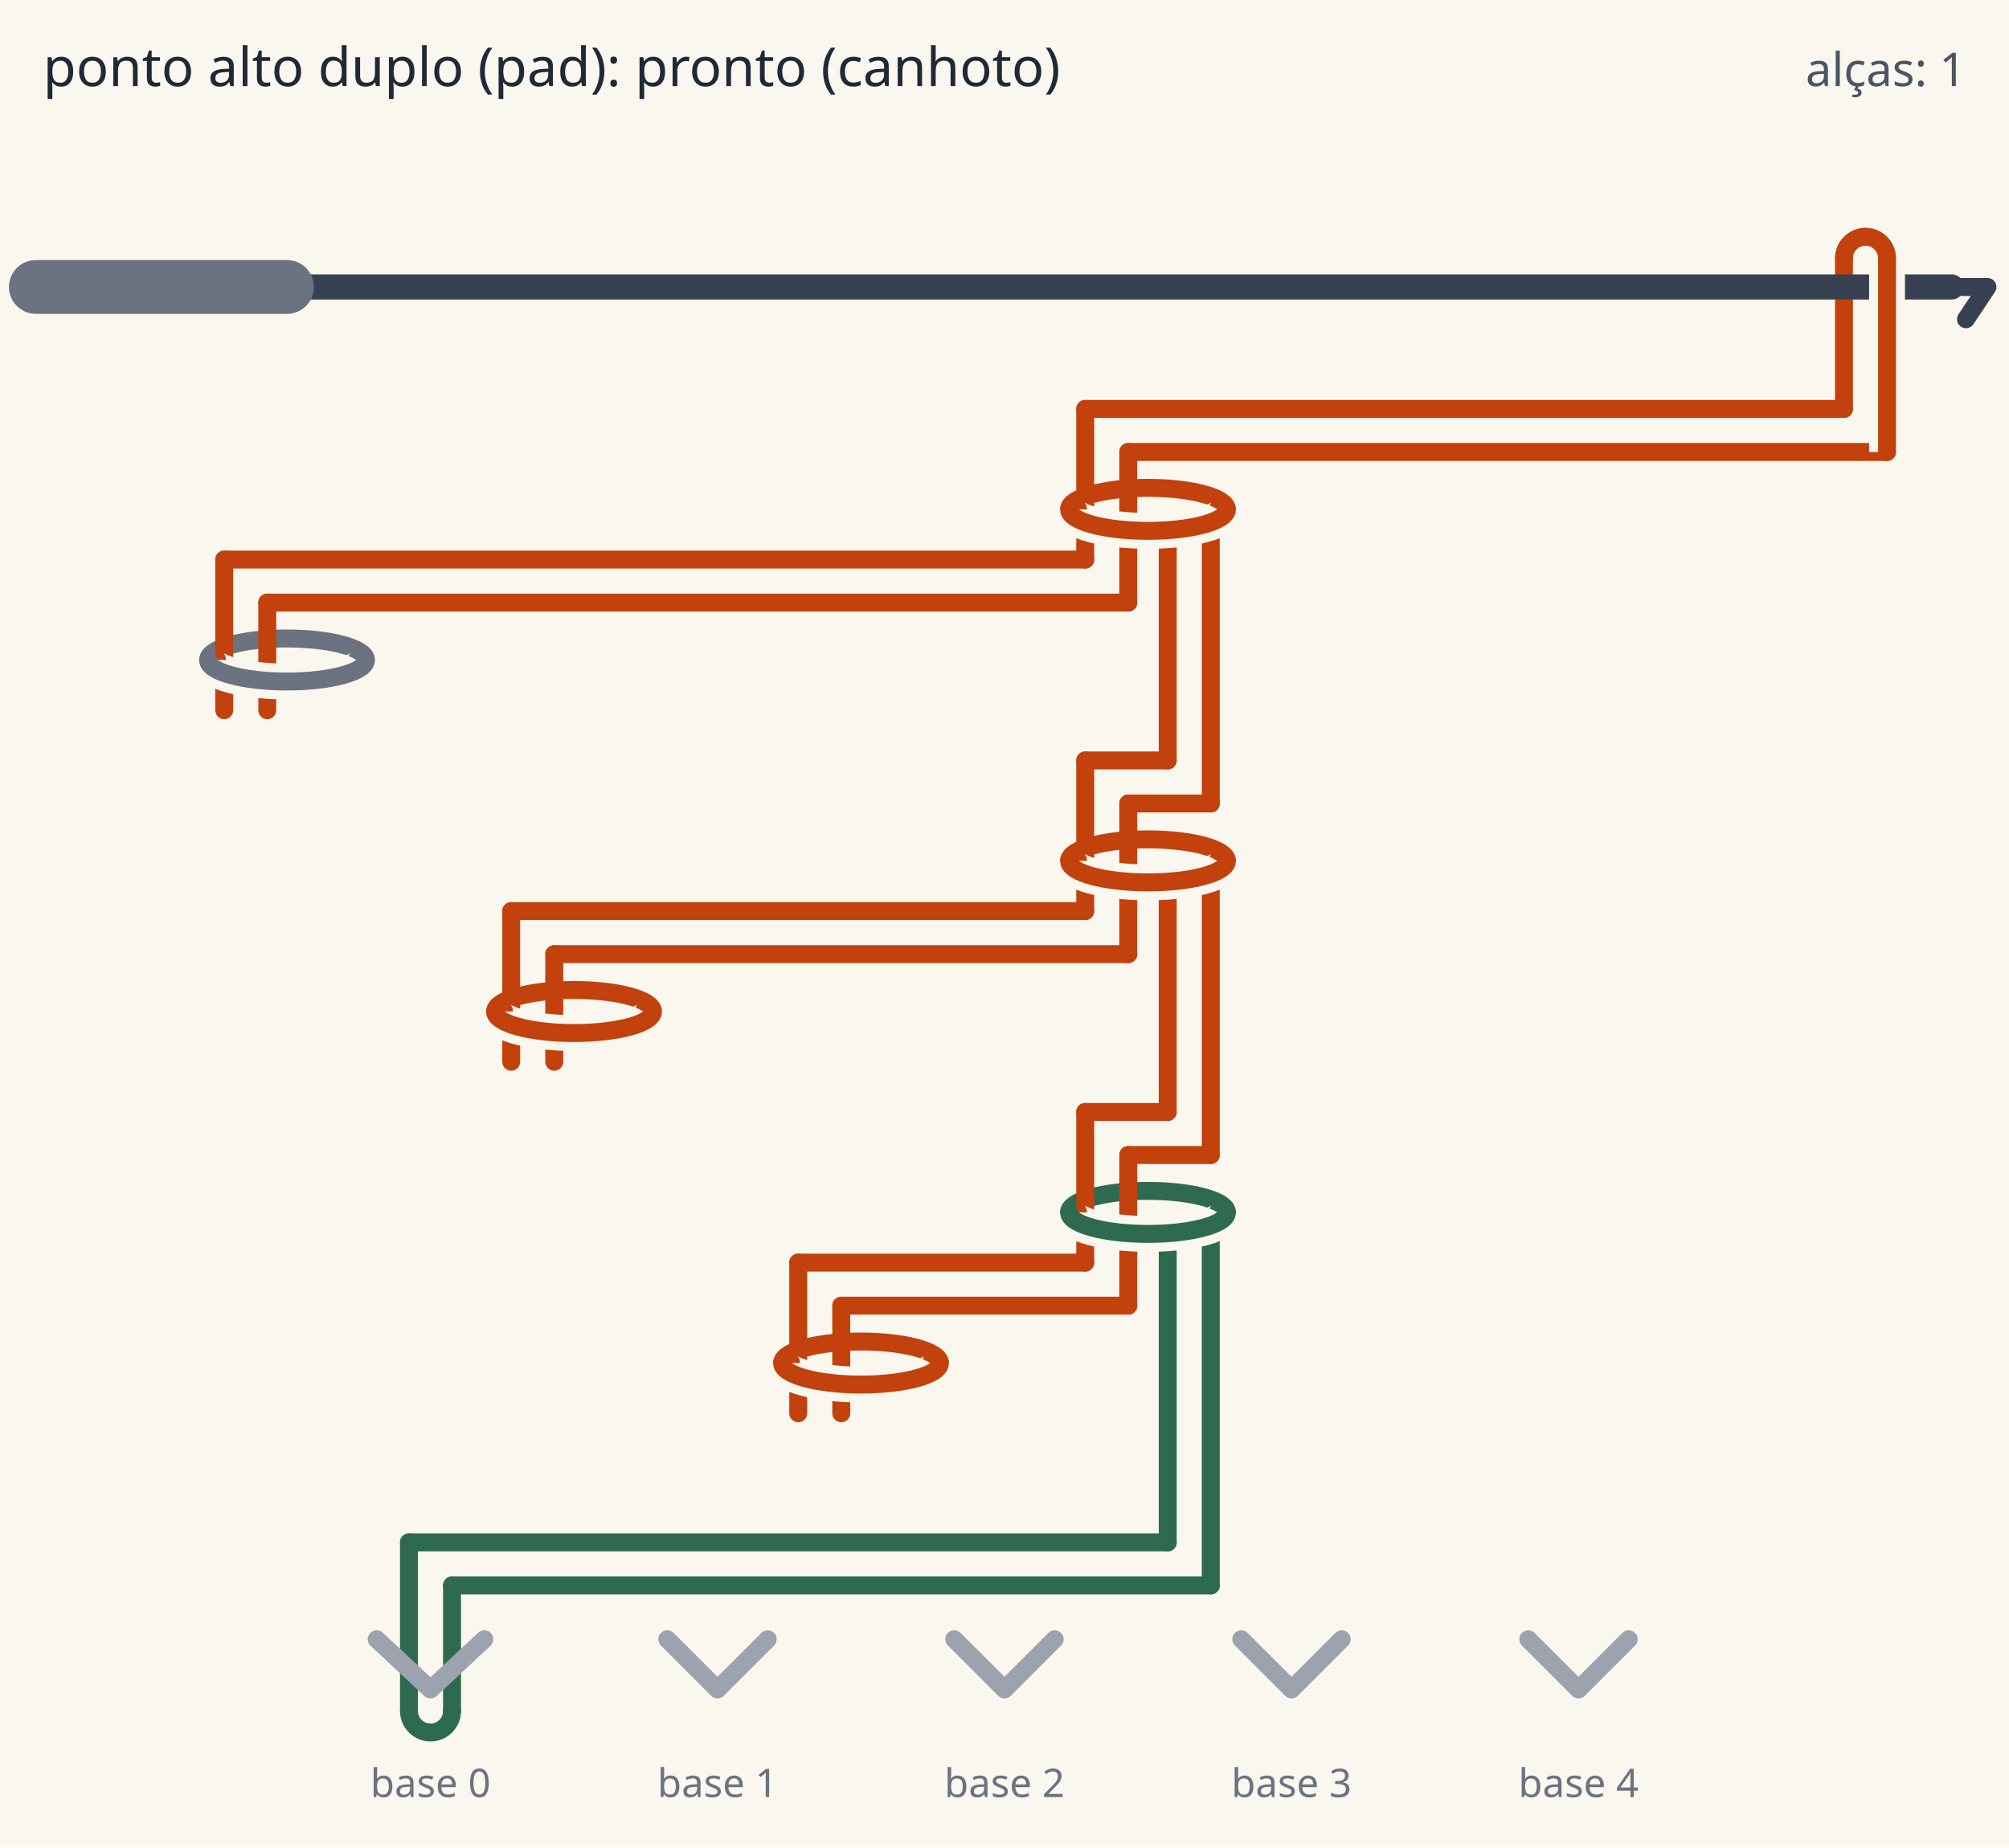
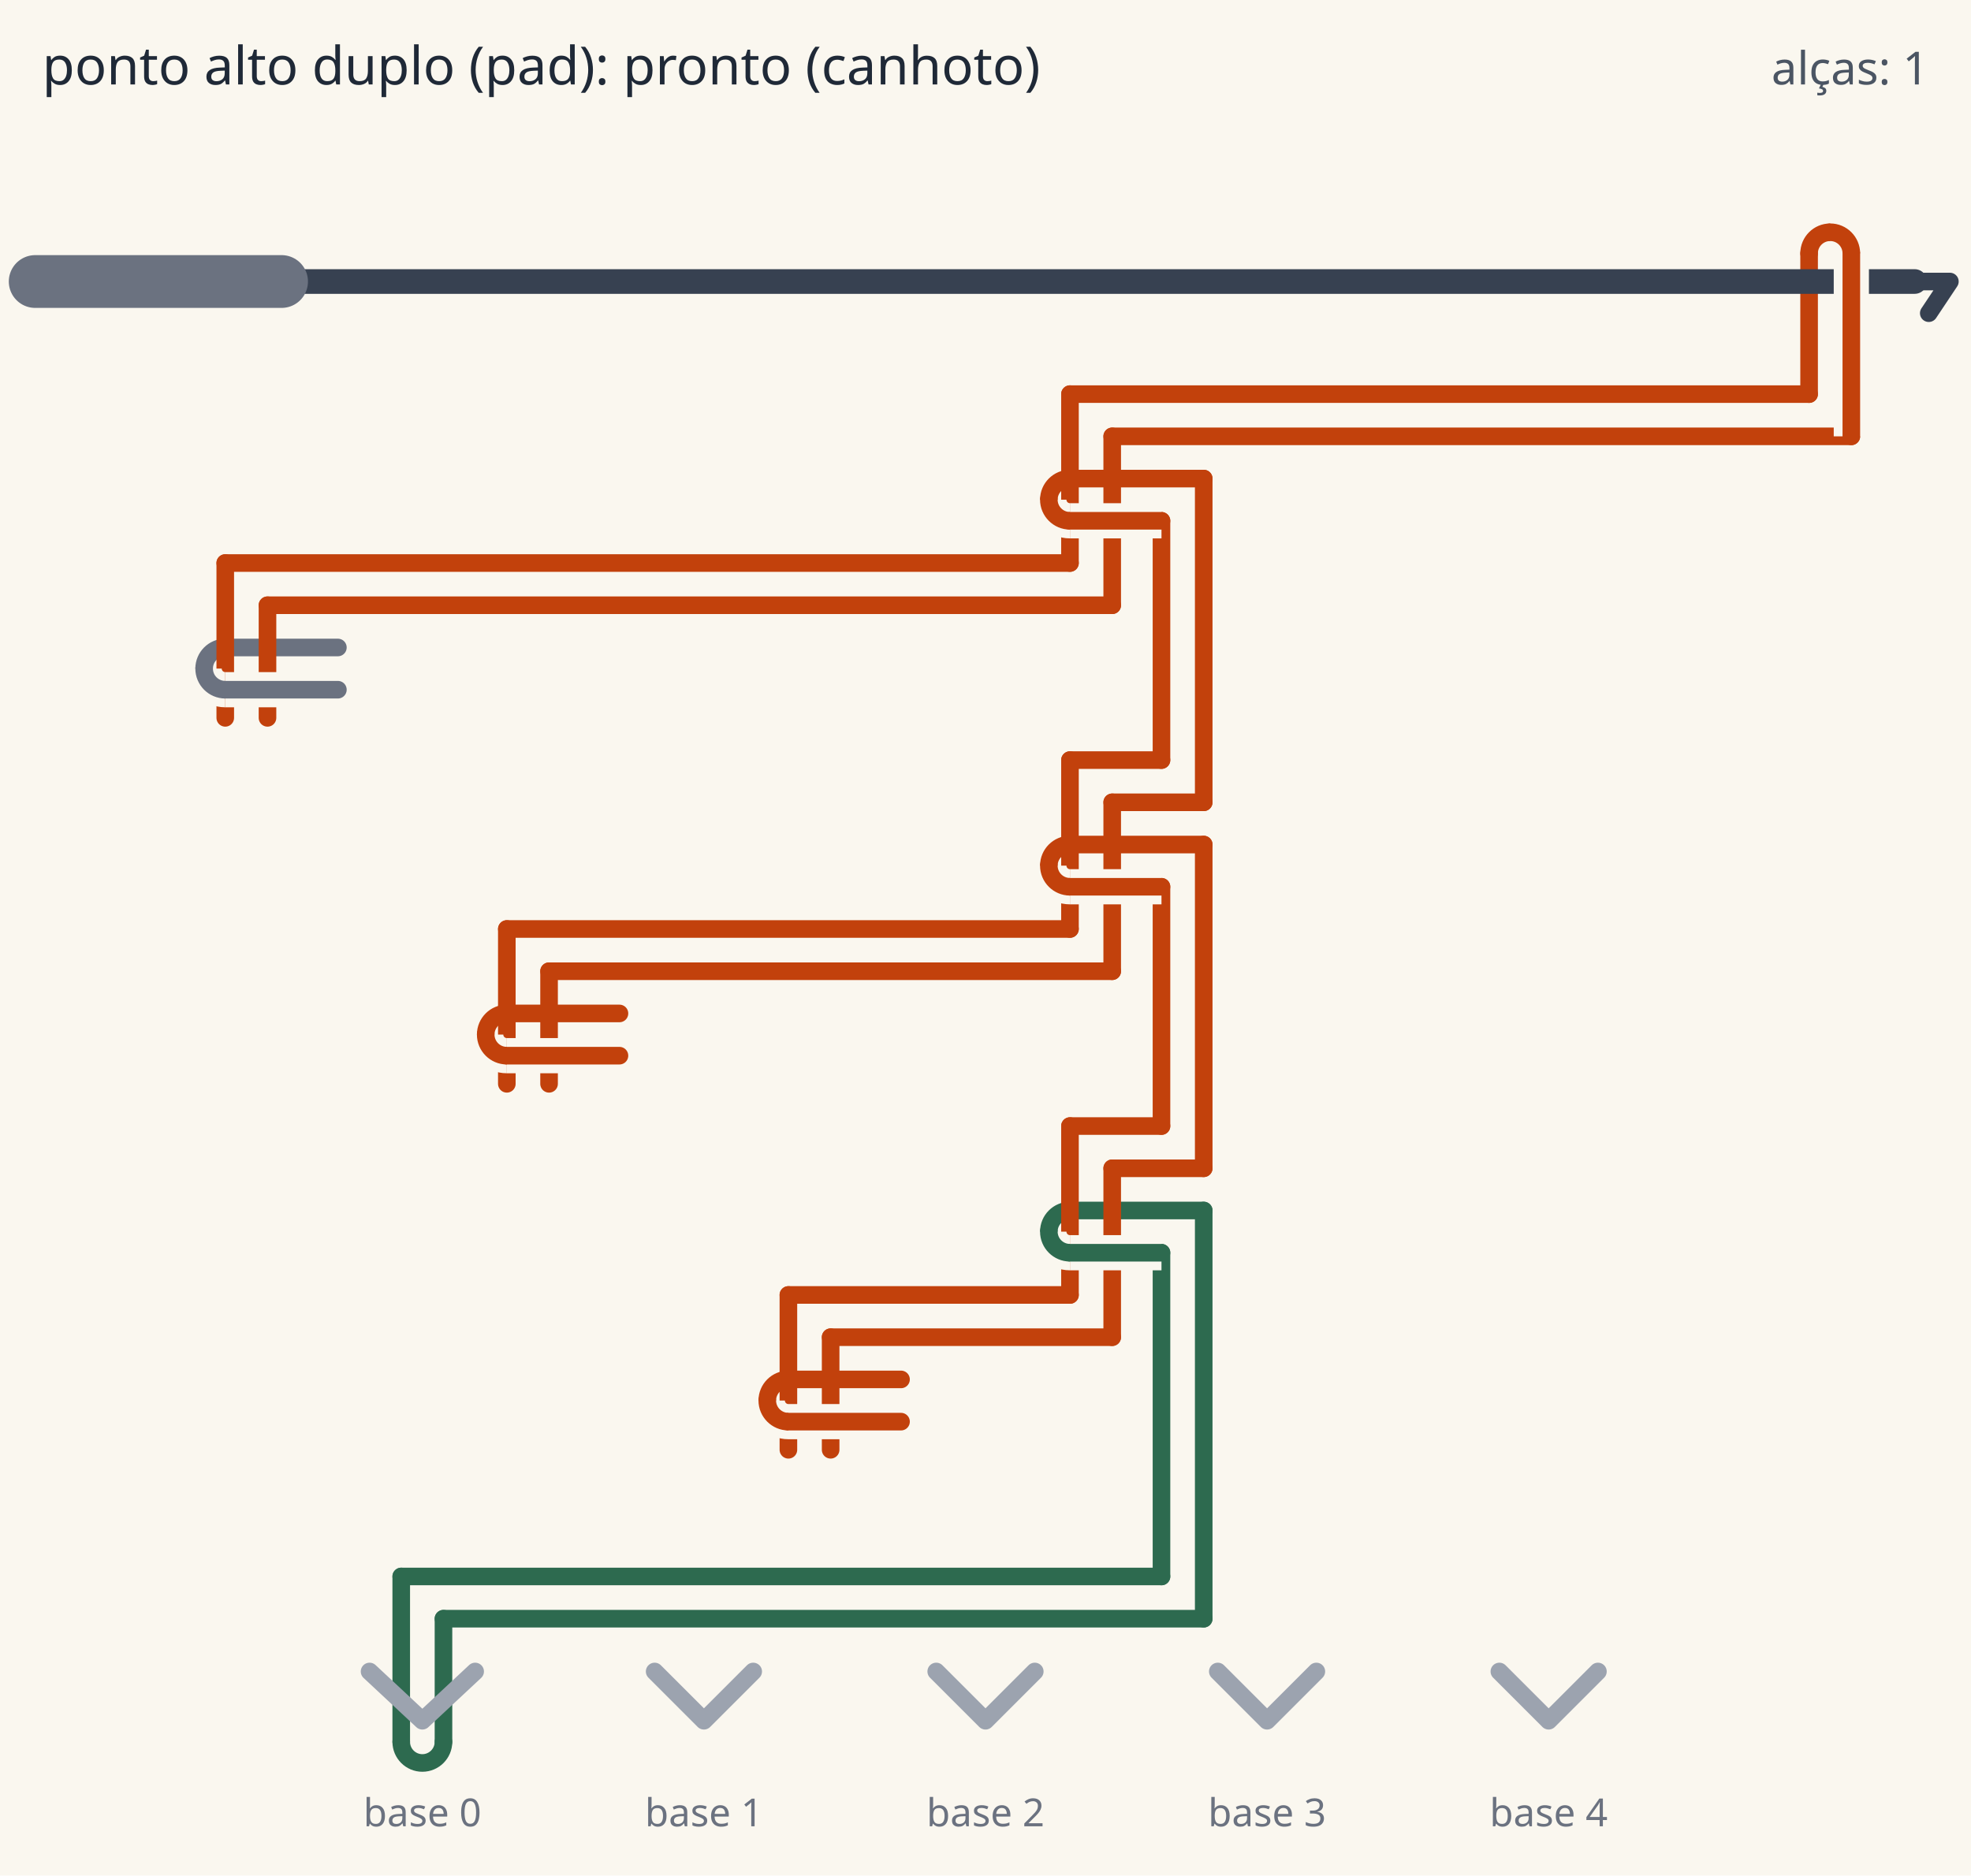
- <svg xmlns="http://www.w3.org/2000/svg" viewBox="0 0 560.0 515.0" width="560.0" height="515.0" font-family="sans-serif">
+ <svg xmlns="http://www.w3.org/2000/svg" viewBox="0 0 560.0 533.0" width="560.0" height="533.0" font-family="sans-serif">
  <rect width="100%" height="100%" fill="#faf7ef" />
  <text x="12" y="24" font-size="15" fill="#1f2937">ponto alto duplo (pad): pronto (canhoto)</text>
  <text x="548.0" y="24" font-size="13" text-anchor="end" fill="#4b5563">alças: 1</text>
-   <text x="120.0" y="501.0" font-size="11" text-anchor="middle" fill="#6b7280">base 0</text>
-   <text x="200.0" y="501.0" font-size="11" text-anchor="middle" fill="#6b7280">base 1</text>
-   <text x="280.0" y="501.0" font-size="11" text-anchor="middle" fill="#6b7280">base 2</text>
-   <text x="360.0" y="501.0" font-size="11" text-anchor="middle" fill="#6b7280">base 3</text>
-   <text x="440.0" y="501.0" font-size="11" text-anchor="middle" fill="#6b7280">base 4</text>
-   <path data-loop="0" data-kind="initial" data-on-hook="0" data-part="back" data-cx="80.0" data-cy="184.0" d="M 58.0 184.0 A 22 6 0 0 1 102.0 184.0" fill="none" stroke="#6b7280" stroke-width="5" stroke-linecap="round" />
-   <path data-loop="1" data-kind="yo" data-on-hook="0" data-part="back" data-cx="160.0" data-cy="282.0" d="M 138.0 282.0 A 22 6 0 0 1 182.0 282.0" fill="none" stroke="#c2410c" stroke-width="5" stroke-linecap="round" />
-   <path data-loop="2" data-kind="yo" data-on-hook="0" data-part="back" data-cx="240.0" data-cy="380.0" d="M 218.0 380.0 A 22 6 0 0 1 262.0 380.0" fill="none" stroke="#c2410c" stroke-width="5" stroke-linecap="round" />
-   <path data-loop="3" data-kind="pulled" data-on-hook="0" data-part="back" data-cx="320.0" data-cy="338.0" d="M 298.0 338.0 A 22 6 0 0 1 342.0 338.0" fill="none" stroke="#2d6a4f" stroke-width="5" stroke-linecap="round" />
-   <path data-loop="4" data-kind="yo" data-on-hook="0" data-part="back" data-cx="320.0" data-cy="240.0" d="M 298.0 240.0 A 22 6 0 0 1 342.0 240.0" fill="none" stroke="#c2410c" stroke-width="5" stroke-linecap="round" />
-   <path data-loop="5" data-kind="yo" data-on-hook="0" data-part="back" data-cx="320.0" data-cy="142.0" d="M 298.0 142.0 A 22 6 0 0 1 342.0 142.0" fill="none" stroke="#c2410c" stroke-width="5" stroke-linecap="round" />
+   <text x="120.0" y="519.0" font-size="11" text-anchor="middle" fill="#6b7280">base 0</text>
+   <text x="200.0" y="519.0" font-size="11" text-anchor="middle" fill="#6b7280">base 1</text>
+   <text x="280.0" y="519.0" font-size="11" text-anchor="middle" fill="#6b7280">base 2</text>
+   <text x="360.0" y="519.0" font-size="11" text-anchor="middle" fill="#6b7280">base 3</text>
+   <text x="440.0" y="519.0" font-size="11" text-anchor="middle" fill="#6b7280">base 4</text>
+   <path data-bend="0" data-side="back" d="M 64.0 184.0 A 6 6 0 0 0 58.0 190.0" fill="none" stroke="#6b7280" stroke-width="5" stroke-linecap="round" />
+   <line data-pair="0" data-side="back" data-seg="0" data-loop="0" data-kind="initial" data-on-hook="0" data-part="back" data-cx="64.0" data-cy="190.0" data-hx="77.0" data-hw="19.0" x1="64.0" y1="184.0" x2="96.0" y2="184.0" stroke="#6b7280" stroke-width="5" stroke-linecap="round" />
+   <path data-bend="1" data-side="back" d="M 144.0 288.0 A 6 6 0 0 0 138.0 294.0" fill="none" stroke="#c2410c" stroke-width="5" stroke-linecap="round" />
+   <line data-pair="1" data-side="back" data-seg="0" data-loop="1" data-kind="yo" data-on-hook="0" data-part="back" data-cx="144.0" data-cy="294.0" data-hx="157.0" data-hw="19.0" x1="144.0" y1="288.0" x2="176.0" y2="288.0" stroke="#c2410c" stroke-width="5" stroke-linecap="round" />
+   <path data-bend="2" data-side="back" d="M 224.0 392.0 A 6 6 0 0 0 218.0 398.0" fill="none" stroke="#c2410c" stroke-width="5" stroke-linecap="round" />
+   <line data-pair="2" data-side="back" data-seg="0" data-loop="2" data-kind="yo" data-on-hook="0" data-part="back" data-cx="224.0" data-cy="398.0" data-hx="237.0" data-hw="19.0" x1="224.0" y1="392.0" x2="256.0" y2="392.0" stroke="#c2410c" stroke-width="5" stroke-linecap="round" />
+   <path data-bend="3" data-side="back" d="M 304.0 344.0 A 6 6 0 0 0 298.0 350.0" fill="none" stroke="#2d6a4f" stroke-width="5" stroke-linecap="round" />
+   <line data-pair="3" data-side="back" data-seg="0" data-loop="3" data-kind="pulled" data-on-hook="0" data-part="back" data-cx="304.0" data-cy="350.0" data-hx="317.0" data-hw="19.0" x1="304.0" y1="344.0" x2="342.0" y2="344.0" stroke="#2d6a4f" stroke-width="5" stroke-linecap="round" />
+   <path data-bend="4" data-side="back" d="M 304.0 240.0 A 6 6 0 0 0 298.0 246.0" fill="none" stroke="#c2410c" stroke-width="5" stroke-linecap="round" />
+   <line data-pair="4" data-side="back" data-seg="0" data-loop="4" data-kind="yo" data-on-hook="0" data-part="back" data-cx="304.0" data-cy="246.0" data-hx="317.0" data-hw="19.0" x1="304.0" y1="240.0" x2="342.0" y2="240.0" stroke="#c2410c" stroke-width="5" stroke-linecap="round" />
+   <path data-bend="5" data-side="back" d="M 304.0 136.0 A 6 6 0 0 0 298.0 142.0" fill="none" stroke="#c2410c" stroke-width="5" stroke-linecap="round" />
+   <line data-pair="5" data-side="back" data-seg="0" data-loop="5" data-kind="yo" data-on-hook="0" data-part="back" data-cx="304.0" data-cy="142.0" data-hx="317.0" data-hw="19.0" x1="304.0" y1="136.0" x2="342.0" y2="136.0" stroke="#c2410c" stroke-width="5" stroke-linecap="round" />
  <path data-bend="6" data-side="back" d="M 514.0 72 A 6 6 0 0 1 520.0 66" fill="none" stroke="#c2410c" stroke-width="5" stroke-linecap="round" />
-   <line data-pair="6" data-side="back" data-seg="0" data-strand="6" data-draw="3" data-loop="6" data-kind="yo" data-on-hook="1" data-part="back" data-cx="520.0" data-cy="80" x1="514.0" y1="72.0" x2="514.0" y2="114.0" stroke="#c2410c" stroke-width="5" stroke-linecap="round" />
+   <line data-pair="6" data-side="back" data-seg="0" data-strand="6" data-draw="3" data-loop="6" data-kind="yo" data-on-hook="1" data-part="back" data-cx="520.0" data-cy="80" x1="514.0" y1="72.0" x2="514.0" y2="112.0" stroke="#c2410c" stroke-width="5" stroke-linecap="round" />
  <line data-hook="1" x1="16.0" y1="80" x2="544.0" y2="80" stroke="#374151" stroke-width="7" stroke-linecap="round" />
  <line data-hook-handle="1" x1="10.0" y1="80" x2="80.0" y2="80" stroke="#6b7280" stroke-width="15" stroke-linecap="round" />
  <path data-hook-tip="1" d="M 542.0 80 L 554.0 80 L 548.0 89" fill="none" stroke="#374151" stroke-width="5" stroke-linecap="round" stroke-linejoin="round" />
-   <line data-pair="3" data-side="back" data-seg="0" data-leg="3" data-base="0" x1="325.5" y1="344.0" x2="325.5" y2="430.0" stroke="#2d6a4f" stroke-width="5" stroke-linecap="round" />
-   <line data-pair="3" data-side="back" data-seg="1" data-leg="3" data-base="0" x1="325.5" y1="430.0" x2="114.0" y2="430.0" stroke="#2d6a4f" stroke-width="5" stroke-linecap="round" />
-   <line data-pair="3" data-side="back" data-seg="2" data-leg="3" data-base="0" x1="114.0" y1="430.0" x2="114.0" y2="477.0" stroke="#2d6a4f" stroke-width="5" stroke-linecap="round" />
-   <line data-pair="3" data-side="front" data-seg="0" data-leg="3" data-base="0" x1="337.5" y1="344.0" x2="337.5" y2="442.0" stroke="#2d6a4f" stroke-width="5" stroke-linecap="round" />
-   <line data-pair="3" data-side="front" data-seg="1" data-leg="3" data-base="0" x1="337.5" y1="442.0" x2="126.0" y2="442.0" stroke="#2d6a4f" stroke-width="5" stroke-linecap="round" />
-   <line data-pair="3" data-side="front" data-seg="2" data-leg="3" data-base="0" x1="126.0" y1="442.0" x2="126.0" y2="477.0" stroke="#2d6a4f" stroke-width="5" stroke-linecap="round" />
-   <line data-pair="4" data-side="back" data-seg="0" data-strand="4" data-draw="1" x1="325.5" y1="246.0" x2="325.5" y2="310.0" stroke="#c2410c" stroke-width="5" stroke-linecap="round" />
-   <line data-pair="4" data-side="back" data-seg="1" data-strand="4" data-draw="1" x1="325.5" y1="310.0" x2="302.5" y2="310.0" stroke="#c2410c" stroke-width="5" stroke-linecap="round" />
-   <line data-pair="4" data-side="back" data-seg="2" data-strand="4" data-draw="1" data-through="3" x1="302.5" y1="310.0" x2="302.5" y2="352.0" stroke="#c2410c" stroke-width="5" stroke-linecap="round" />
-   <line data-pair="4" data-side="back" data-seg="3" data-strand="4" data-draw="1" x1="302.5" y1="352.0" x2="222.5" y2="352.0" stroke="#c2410c" stroke-width="5" stroke-linecap="round" />
-   <line data-pair="4" data-side="back" data-seg="4" data-strand="4" data-draw="1" data-through="2" x1="222.5" y1="352.0" x2="222.5" y2="394.0" stroke="#c2410c" stroke-width="5" stroke-linecap="round" />
-   <line data-pair="4" data-side="front" data-seg="0" data-strand="4" data-draw="1" x1="337.5" y1="246.0" x2="337.5" y2="322.0" stroke="#c2410c" stroke-width="5" stroke-linecap="round" />
-   <line data-pair="4" data-side="front" data-seg="1" data-strand="4" data-draw="1" x1="337.5" y1="322.0" x2="314.5" y2="322.0" stroke="#c2410c" stroke-width="5" stroke-linecap="round" />
-   <line data-pair="4" data-side="front" data-seg="2" data-strand="4" data-draw="1" data-through="3" x1="314.5" y1="322.0" x2="314.5" y2="364.0" stroke="#c2410c" stroke-width="5" stroke-linecap="round" />
-   <line data-pair="4" data-side="front" data-seg="3" data-strand="4" data-draw="1" x1="314.5" y1="364.0" x2="234.5" y2="364.0" stroke="#c2410c" stroke-width="5" stroke-linecap="round" />
-   <line data-pair="4" data-side="front" data-seg="4" data-strand="4" data-draw="1" data-through="2" x1="234.5" y1="364.0" x2="234.5" y2="394.0" stroke="#c2410c" stroke-width="5" stroke-linecap="round" />
-   <line data-pair="5" data-side="back" data-seg="0" data-strand="5" data-draw="2" x1="325.5" y1="148.0" x2="325.5" y2="212.0" stroke="#c2410c" stroke-width="5" stroke-linecap="round" />
-   <line data-pair="5" data-side="back" data-seg="1" data-strand="5" data-draw="2" x1="325.5" y1="212.0" x2="302.5" y2="212.0" stroke="#c2410c" stroke-width="5" stroke-linecap="round" />
-   <line data-pair="5" data-side="back" data-seg="2" data-strand="5" data-draw="2" data-through="4" x1="302.5" y1="212.0" x2="302.5" y2="254.0" stroke="#c2410c" stroke-width="5" stroke-linecap="round" />
-   <line data-pair="5" data-side="back" data-seg="3" data-strand="5" data-draw="2" x1="302.5" y1="254.0" x2="142.5" y2="254.0" stroke="#c2410c" stroke-width="5" stroke-linecap="round" />
-   <line data-pair="5" data-side="back" data-seg="4" data-strand="5" data-draw="2" data-through="1" x1="142.5" y1="254.0" x2="142.5" y2="296.0" stroke="#c2410c" stroke-width="5" stroke-linecap="round" />
-   <line data-pair="5" data-side="front" data-seg="0" data-strand="5" data-draw="2" x1="337.5" y1="148.0" x2="337.5" y2="224.0" stroke="#c2410c" stroke-width="5" stroke-linecap="round" />
-   <line data-pair="5" data-side="front" data-seg="1" data-strand="5" data-draw="2" x1="337.5" y1="224.0" x2="314.5" y2="224.0" stroke="#c2410c" stroke-width="5" stroke-linecap="round" />
-   <line data-pair="5" data-side="front" data-seg="2" data-strand="5" data-draw="2" data-through="4" x1="314.5" y1="224.0" x2="314.5" y2="266.0" stroke="#c2410c" stroke-width="5" stroke-linecap="round" />
-   <line data-pair="5" data-side="front" data-seg="3" data-strand="5" data-draw="2" x1="314.5" y1="266.0" x2="154.5" y2="266.0" stroke="#c2410c" stroke-width="5" stroke-linecap="round" />
-   <line data-pair="5" data-side="front" data-seg="4" data-strand="5" data-draw="2" data-through="1" x1="154.5" y1="266.0" x2="154.5" y2="296.0" stroke="#c2410c" stroke-width="5" stroke-linecap="round" />
-   <line data-pair="6" data-side="back" data-seg="1" data-strand="6" data-draw="3" x1="514.0" y1="114.0" x2="302.5" y2="114.0" stroke="#c2410c" stroke-width="5" stroke-linecap="round" />
-   <line data-pair="6" data-side="back" data-seg="2" data-strand="6" data-draw="3" data-through="5" x1="302.5" y1="114.0" x2="302.5" y2="156.0" stroke="#c2410c" stroke-width="5" stroke-linecap="round" />
-   <line data-pair="6" data-side="back" data-seg="3" data-strand="6" data-draw="3" x1="302.5" y1="156.0" x2="62.5" y2="156.0" stroke="#c2410c" stroke-width="5" stroke-linecap="round" />
-   <line data-pair="6" data-side="back" data-seg="4" data-strand="6" data-draw="3" data-through="0" x1="62.5" y1="156.0" x2="62.5" y2="198.0" stroke="#c2410c" stroke-width="5" stroke-linecap="round" />
-   <line data-pair="6" data-side="front" data-seg="1" data-strand="6" data-draw="3" x1="526.0" y1="126.0" x2="314.5" y2="126.0" stroke="#c2410c" stroke-width="5" stroke-linecap="round" />
-   <line data-pair="6" data-side="front" data-seg="2" data-strand="6" data-draw="3" data-through="5" x1="314.5" y1="126.0" x2="314.5" y2="168.0" stroke="#c2410c" stroke-width="5" stroke-linecap="round" />
-   <line data-pair="6" data-side="front" data-seg="3" data-strand="6" data-draw="3" x1="314.5" y1="168.0" x2="74.5" y2="168.0" stroke="#c2410c" stroke-width="5" stroke-linecap="round" />
-   <line data-pair="6" data-side="front" data-seg="4" data-strand="6" data-draw="3" data-through="0" x1="74.5" y1="168.0" x2="74.5" y2="198.0" stroke="#c2410c" stroke-width="5" stroke-linecap="round" />
-   <path data-leg-curve="3" data-base="0" d="M 114.0 477.0 A 6 6 0 0 0 126.0 477.0" fill="none" stroke="#2d6a4f" stroke-width="5" stroke-linecap="round" />
-   <path data-base-top="0" data-cx="120.0" data-hw="15.0" d="M 105.0 457.0 L 120.0 471.0 L 135.0 457.0" fill="none" stroke="#9ca3af" stroke-width="5" stroke-linecap="round" stroke-linejoin="round" />
-   <path data-base-top="1" data-cx="200.0" data-hw="14.0" d="M 186.0 457.0 L 200.0 471.0 L 214.0 457.0" fill="none" stroke="#9ca3af" stroke-width="5" stroke-linecap="round" stroke-linejoin="round" />
-   <path data-base-top="2" data-cx="280.0" data-hw="14.0" d="M 266.0 457.0 L 280.0 471.0 L 294.0 457.0" fill="none" stroke="#9ca3af" stroke-width="5" stroke-linecap="round" stroke-linejoin="round" />
-   <path data-base-top="3" data-cx="360.0" data-hw="14.0" d="M 346.0 457.0 L 360.0 471.0 L 374.0 457.0" fill="none" stroke="#9ca3af" stroke-width="5" stroke-linecap="round" stroke-linejoin="round" />
-   <path data-base-top="4" data-cx="440.0" data-hw="14.0" d="M 426.0 457.0 L 440.0 471.0 L 454.0 457.0" fill="none" stroke="#9ca3af" stroke-width="5" stroke-linecap="round" stroke-linejoin="round" />
-   <path d="M 58.0 184.0 A 22 6 0 0 0 102.0 184.0" fill="none" stroke="#faf7ef" stroke-width="10" stroke-linecap="butt" />
-   <path data-loop="0" data-kind="initial" data-on-hook="0" data-part="front" data-cx="80.0" data-cy="184.0" d="M 58.0 184.0 A 22 6 0 0 0 102.0 184.0" fill="none" stroke="#6b7280" stroke-width="5" stroke-linecap="round" />
-   <path d="M 138.0 282.0 A 22 6 0 0 0 182.0 282.0" fill="none" stroke="#faf7ef" stroke-width="10" stroke-linecap="butt" />
-   <path data-loop="1" data-kind="yo" data-on-hook="0" data-part="front" data-cx="160.0" data-cy="282.0" d="M 138.0 282.0 A 22 6 0 0 0 182.0 282.0" fill="none" stroke="#c2410c" stroke-width="5" stroke-linecap="round" />
-   <path d="M 218.0 380.0 A 22 6 0 0 0 262.0 380.0" fill="none" stroke="#faf7ef" stroke-width="10" stroke-linecap="butt" />
-   <path data-loop="2" data-kind="yo" data-on-hook="0" data-part="front" data-cx="240.0" data-cy="380.0" d="M 218.0 380.0 A 22 6 0 0 0 262.0 380.0" fill="none" stroke="#c2410c" stroke-width="5" stroke-linecap="round" />
-   <path d="M 298.0 338.0 A 22 6 0 0 0 342.0 338.0" fill="none" stroke="#faf7ef" stroke-width="10" stroke-linecap="butt" />
-   <path data-loop="3" data-kind="pulled" data-on-hook="0" data-part="front" data-cx="320.0" data-cy="338.0" d="M 298.0 338.0 A 22 6 0 0 0 342.0 338.0" fill="none" stroke="#2d6a4f" stroke-width="5" stroke-linecap="round" />
-   <path d="M 298.0 240.0 A 22 6 0 0 0 342.0 240.0" fill="none" stroke="#faf7ef" stroke-width="10" stroke-linecap="butt" />
-   <path data-loop="4" data-kind="yo" data-on-hook="0" data-part="front" data-cx="320.0" data-cy="240.0" d="M 298.0 240.0 A 22 6 0 0 0 342.0 240.0" fill="none" stroke="#c2410c" stroke-width="5" stroke-linecap="round" />
-   <path d="M 298.0 142.0 A 22 6 0 0 0 342.0 142.0" fill="none" stroke="#faf7ef" stroke-width="10" stroke-linecap="butt" />
-   <path data-loop="5" data-kind="yo" data-on-hook="0" data-part="front" data-cx="320.0" data-cy="142.0" d="M 298.0 142.0 A 22 6 0 0 0 342.0 142.0" fill="none" stroke="#c2410c" stroke-width="5" stroke-linecap="round" />
+   <line data-pair="3" data-side="back" data-seg="1" data-leg="3" data-base="0" x1="342.0" y1="344.0" x2="342.0" y2="460.0" stroke="#2d6a4f" stroke-width="5" stroke-linecap="round" />
+   <line data-pair="3" data-side="back" data-seg="2" data-leg="3" data-base="0" x1="342.0" y1="460.0" x2="126.0" y2="460.0" stroke="#2d6a4f" stroke-width="5" stroke-linecap="round" />
+   <line data-pair="3" data-side="back" data-seg="3" data-leg="3" data-base="0" x1="126.0" y1="460.0" x2="126.0" y2="495.0" stroke="#2d6a4f" stroke-width="5" stroke-linecap="round" />
+   <line data-pair="3" data-side="front" data-seg="1" data-leg="3" data-base="0" x1="330.0" y1="356.0" x2="330.0" y2="448.0" stroke="#2d6a4f" stroke-width="5" stroke-linecap="round" />
+   <line data-pair="3" data-side="front" data-seg="2" data-leg="3" data-base="0" x1="330.0" y1="448.0" x2="114.0" y2="448.0" stroke="#2d6a4f" stroke-width="5" stroke-linecap="round" />
+   <line data-pair="3" data-side="front" data-seg="3" data-leg="3" data-base="0" x1="114.0" y1="448.0" x2="114.0" y2="495.0" stroke="#2d6a4f" stroke-width="5" stroke-linecap="round" />
+   <line data-pair="4" data-side="back" data-seg="1" data-strand="4" data-draw="1" x1="342.0" y1="240.0" x2="342.0" y2="332.0" stroke="#c2410c" stroke-width="5" stroke-linecap="round" />
+   <line data-pair="4" data-side="back" data-seg="2" data-strand="4" data-draw="1" x1="342.0" y1="332.0" x2="316.0" y2="332.0" stroke="#c2410c" stroke-width="5" stroke-linecap="round" />
+   <line data-pair="4" data-side="back" data-seg="3" data-strand="4" data-draw="1" data-through="3" x1="316.0" y1="332.0" x2="316.0" y2="380.0" stroke="#c2410c" stroke-width="5" stroke-linecap="round" />
+   <line data-pair="4" data-side="back" data-seg="4" data-strand="4" data-draw="1" x1="316.0" y1="380.0" x2="236.0" y2="380.0" stroke="#c2410c" stroke-width="5" stroke-linecap="round" />
+   <line data-pair="4" data-side="back" data-seg="5" data-strand="4" data-draw="1" data-through="2" x1="236.0" y1="380.0" x2="236.0" y2="412.0" stroke="#c2410c" stroke-width="5" stroke-linecap="round" />
+   <line data-pair="4" data-side="front" data-seg="1" data-strand="4" data-draw="1" x1="330.0" y1="252.0" x2="330.0" y2="320.0" stroke="#c2410c" stroke-width="5" stroke-linecap="round" />
+   <line data-pair="4" data-side="front" data-seg="2" data-strand="4" data-draw="1" x1="330.0" y1="320.0" x2="304.0" y2="320.0" stroke="#c2410c" stroke-width="5" stroke-linecap="round" />
+   <line data-pair="4" data-side="front" data-seg="3" data-strand="4" data-draw="1" data-through="3" x1="304.0" y1="320.0" x2="304.0" y2="368.0" stroke="#c2410c" stroke-width="5" stroke-linecap="round" />
+   <line data-pair="4" data-side="front" data-seg="4" data-strand="4" data-draw="1" x1="304.0" y1="368.0" x2="224.0" y2="368.0" stroke="#c2410c" stroke-width="5" stroke-linecap="round" />
+   <line data-pair="4" data-side="front" data-seg="5" data-strand="4" data-draw="1" data-through="2" x1="224.0" y1="368.0" x2="224.0" y2="412.0" stroke="#c2410c" stroke-width="5" stroke-linecap="round" />
+   <line data-pair="5" data-side="back" data-seg="1" data-strand="5" data-draw="2" x1="342.0" y1="136.0" x2="342.0" y2="228.0" stroke="#c2410c" stroke-width="5" stroke-linecap="round" />
+   <line data-pair="5" data-side="back" data-seg="2" data-strand="5" data-draw="2" x1="342.0" y1="228.0" x2="316.0" y2="228.0" stroke="#c2410c" stroke-width="5" stroke-linecap="round" />
+   <line data-pair="5" data-side="back" data-seg="3" data-strand="5" data-draw="2" data-through="4" x1="316.0" y1="228.0" x2="316.0" y2="276.0" stroke="#c2410c" stroke-width="5" stroke-linecap="round" />
+   <line data-pair="5" data-side="back" data-seg="4" data-strand="5" data-draw="2" x1="316.0" y1="276.0" x2="156.0" y2="276.0" stroke="#c2410c" stroke-width="5" stroke-linecap="round" />
+   <line data-pair="5" data-side="back" data-seg="5" data-strand="5" data-draw="2" data-through="1" x1="156.0" y1="276.0" x2="156.0" y2="308.0" stroke="#c2410c" stroke-width="5" stroke-linecap="round" />
+   <line data-pair="5" data-side="front" data-seg="1" data-strand="5" data-draw="2" x1="330.0" y1="148.0" x2="330.0" y2="216.0" stroke="#c2410c" stroke-width="5" stroke-linecap="round" />
+   <line data-pair="5" data-side="front" data-seg="2" data-strand="5" data-draw="2" x1="330.0" y1="216.0" x2="304.0" y2="216.0" stroke="#c2410c" stroke-width="5" stroke-linecap="round" />
+   <line data-pair="5" data-side="front" data-seg="3" data-strand="5" data-draw="2" data-through="4" x1="304.0" y1="216.0" x2="304.0" y2="264.0" stroke="#c2410c" stroke-width="5" stroke-linecap="round" />
+   <line data-pair="5" data-side="front" data-seg="4" data-strand="5" data-draw="2" x1="304.0" y1="264.0" x2="144.0" y2="264.0" stroke="#c2410c" stroke-width="5" stroke-linecap="round" />
+   <line data-pair="5" data-side="front" data-seg="5" data-strand="5" data-draw="2" data-through="1" x1="144.0" y1="264.0" x2="144.0" y2="308.0" stroke="#c2410c" stroke-width="5" stroke-linecap="round" />
+   <line data-pair="6" data-side="back" data-seg="1" data-strand="6" data-draw="3" x1="514.0" y1="112.0" x2="304.0" y2="112.0" stroke="#c2410c" stroke-width="5" stroke-linecap="round" />
+   <line data-pair="6" data-side="back" data-seg="2" data-strand="6" data-draw="3" data-through="5" x1="304.0" y1="112.0" x2="304.0" y2="160.0" stroke="#c2410c" stroke-width="5" stroke-linecap="round" />
+   <line data-pair="6" data-side="back" data-seg="3" data-strand="6" data-draw="3" x1="304.0" y1="160.0" x2="64.0" y2="160.0" stroke="#c2410c" stroke-width="5" stroke-linecap="round" />
+   <line data-pair="6" data-side="back" data-seg="4" data-strand="6" data-draw="3" data-through="0" x1="64.0" y1="160.0" x2="64.0" y2="204.0" stroke="#c2410c" stroke-width="5" stroke-linecap="round" />
+   <line data-pair="6" data-side="front" data-seg="1" data-strand="6" data-draw="3" x1="526.0" y1="124.0" x2="316.0" y2="124.0" stroke="#c2410c" stroke-width="5" stroke-linecap="round" />
+   <line data-pair="6" data-side="front" data-seg="2" data-strand="6" data-draw="3" data-through="5" x1="316.0" y1="124.0" x2="316.0" y2="172.0" stroke="#c2410c" stroke-width="5" stroke-linecap="round" />
+   <line data-pair="6" data-side="front" data-seg="3" data-strand="6" data-draw="3" x1="316.0" y1="172.0" x2="76.0" y2="172.0" stroke="#c2410c" stroke-width="5" stroke-linecap="round" />
+   <line data-pair="6" data-side="front" data-seg="4" data-strand="6" data-draw="3" data-through="0" x1="76.0" y1="172.0" x2="76.0" y2="204.0" stroke="#c2410c" stroke-width="5" stroke-linecap="round" />
+   <path data-leg-curve="3" data-base="0" d="M 114.0 495.0 A 6 6 0 0 0 126.0 495.0" fill="none" stroke="#2d6a4f" stroke-width="5" stroke-linecap="round" />
+   <path data-base-top="0" data-cx="120.0" data-hw="15.0" d="M 105.0 475.0 L 120.0 489.0 L 135.0 475.0" fill="none" stroke="#9ca3af" stroke-width="5" stroke-linecap="round" stroke-linejoin="round" />
+   <path data-base-top="1" data-cx="200.0" data-hw="14.0" d="M 186.0 475.0 L 200.0 489.0 L 214.0 475.0" fill="none" stroke="#9ca3af" stroke-width="5" stroke-linecap="round" stroke-linejoin="round" />
+   <path data-base-top="2" data-cx="280.0" data-hw="14.0" d="M 266.0 475.0 L 280.0 489.0 L 294.0 475.0" fill="none" stroke="#9ca3af" stroke-width="5" stroke-linecap="round" stroke-linejoin="round" />
+   <path data-base-top="3" data-cx="360.0" data-hw="14.0" d="M 346.0 475.0 L 360.0 489.0 L 374.0 475.0" fill="none" stroke="#9ca3af" stroke-width="5" stroke-linecap="round" stroke-linejoin="round" />
+   <path data-base-top="4" data-cx="440.0" data-hw="14.0" d="M 426.0 475.0 L 440.0 489.0 L 454.0 475.0" fill="none" stroke="#9ca3af" stroke-width="5" stroke-linecap="round" stroke-linejoin="round" />
+   <path d="M 58.0 190.0 A 6 6 0 0 0 64.0 196.0" stroke="#faf7ef" stroke-width="10" stroke-linecap="butt" fill="none" />
+   <path data-bend="0" data-side="front" d="M 58.0 190.0 A 6 6 0 0 0 64.0 196.0" fill="none" stroke="#6b7280" stroke-width="5" stroke-linecap="round" />
+   <line x1="64.0" y1="196.0" x2="96.0" y2="196.0" stroke="#faf7ef" stroke-width="10" stroke-linecap="butt" fill="none" />
+   <line data-pair="0" data-side="front" data-seg="0" data-loop="0" data-kind="initial" data-on-hook="0" data-part="front" data-cx="64.0" data-cy="190.0" data-hx="77.0" data-hw="19.0" x1="64.0" y1="196.0" x2="96.0" y2="196.0" stroke="#6b7280" stroke-width="5" stroke-linecap="round" />
+   <path d="M 138.0 294.0 A 6 6 0 0 0 144.0 300.0" stroke="#faf7ef" stroke-width="10" stroke-linecap="butt" fill="none" />
+   <path data-bend="1" data-side="front" d="M 138.0 294.0 A 6 6 0 0 0 144.0 300.0" fill="none" stroke="#c2410c" stroke-width="5" stroke-linecap="round" />
+   <line x1="144.0" y1="300.0" x2="176.0" y2="300.0" stroke="#faf7ef" stroke-width="10" stroke-linecap="butt" fill="none" />
+   <line data-pair="1" data-side="front" data-seg="0" data-loop="1" data-kind="yo" data-on-hook="0" data-part="front" data-cx="144.0" data-cy="294.0" data-hx="157.0" data-hw="19.0" x1="144.0" y1="300.0" x2="176.0" y2="300.0" stroke="#c2410c" stroke-width="5" stroke-linecap="round" />
+   <path d="M 218.0 398.0 A 6 6 0 0 0 224.0 404.0" stroke="#faf7ef" stroke-width="10" stroke-linecap="butt" fill="none" />
+   <path data-bend="2" data-side="front" d="M 218.0 398.0 A 6 6 0 0 0 224.0 404.0" fill="none" stroke="#c2410c" stroke-width="5" stroke-linecap="round" />
+   <line x1="224.0" y1="404.0" x2="256.0" y2="404.0" stroke="#faf7ef" stroke-width="10" stroke-linecap="butt" fill="none" />
+   <line data-pair="2" data-side="front" data-seg="0" data-loop="2" data-kind="yo" data-on-hook="0" data-part="front" data-cx="224.0" data-cy="398.0" data-hx="237.0" data-hw="19.0" x1="224.0" y1="404.0" x2="256.0" y2="404.0" stroke="#c2410c" stroke-width="5" stroke-linecap="round" />
+   <path d="M 298.0 350.0 A 6 6 0 0 0 304.0 356.0" stroke="#faf7ef" stroke-width="10" stroke-linecap="butt" fill="none" />
+   <path data-bend="3" data-side="front" d="M 298.0 350.0 A 6 6 0 0 0 304.0 356.0" fill="none" stroke="#2d6a4f" stroke-width="5" stroke-linecap="round" />
+   <line x1="304.0" y1="356.0" x2="330.0" y2="356.0" stroke="#faf7ef" stroke-width="10" stroke-linecap="butt" fill="none" />
+   <line data-pair="3" data-side="front" data-seg="0" data-loop="3" data-kind="pulled" data-on-hook="0" data-part="front" data-cx="304.0" data-cy="350.0" data-hx="317.0" data-hw="19.0" x1="304.0" y1="356.0" x2="330.0" y2="356.0" stroke="#2d6a4f" stroke-width="5" stroke-linecap="round" />
+   <path d="M 298.0 246.0 A 6 6 0 0 0 304.0 252.0" stroke="#faf7ef" stroke-width="10" stroke-linecap="butt" fill="none" />
+   <path data-bend="4" data-side="front" d="M 298.0 246.0 A 6 6 0 0 0 304.0 252.0" fill="none" stroke="#c2410c" stroke-width="5" stroke-linecap="round" />
+   <line x1="304.0" y1="252.0" x2="330.0" y2="252.0" stroke="#faf7ef" stroke-width="10" stroke-linecap="butt" fill="none" />
+   <line data-pair="4" data-side="front" data-seg="0" data-loop="4" data-kind="yo" data-on-hook="0" data-part="front" data-cx="304.0" data-cy="246.0" data-hx="317.0" data-hw="19.0" x1="304.0" y1="252.0" x2="330.0" y2="252.0" stroke="#c2410c" stroke-width="5" stroke-linecap="round" />
+   <path d="M 298.0 142.0 A 6 6 0 0 0 304.0 148.0" stroke="#faf7ef" stroke-width="10" stroke-linecap="butt" fill="none" />
+   <path data-bend="5" data-side="front" d="M 298.0 142.0 A 6 6 0 0 0 304.0 148.0" fill="none" stroke="#c2410c" stroke-width="5" stroke-linecap="round" />
+   <line x1="304.0" y1="148.0" x2="330.0" y2="148.0" stroke="#faf7ef" stroke-width="10" stroke-linecap="butt" fill="none" />
+   <line data-pair="5" data-side="front" data-seg="0" data-loop="5" data-kind="yo" data-on-hook="0" data-part="front" data-cx="304.0" data-cy="142.0" data-hx="317.0" data-hw="19.0" x1="304.0" y1="148.0" x2="330.0" y2="148.0" stroke="#c2410c" stroke-width="5" stroke-linecap="round" />
  <path d="M 520.0 66 A 6 6 0 0 1 526.0 72" stroke="#faf7ef" stroke-width="10" stroke-linecap="butt" fill="none" />
  <path data-bend="6" data-side="front" d="M 520.0 66 A 6 6 0 0 1 526.0 72" fill="none" stroke="#c2410c" stroke-width="5" stroke-linecap="round" />
-   <line x1="526.0" y1="72.0" x2="526.0" y2="126.0" stroke="#faf7ef" stroke-width="10" stroke-linecap="butt" fill="none" />
-   <line data-pair="6" data-side="front" data-seg="0" data-strand="6" data-draw="3" data-loop="6" data-kind="yo" data-on-hook="1" data-part="front" data-cx="520.0" data-cy="80" x1="526.0" y1="72.0" x2="526.0" y2="126.0" stroke="#c2410c" stroke-width="5" stroke-linecap="round" />
+   <line x1="526.0" y1="72.0" x2="526.0" y2="124.0" stroke="#faf7ef" stroke-width="10" stroke-linecap="butt" fill="none" />
+   <line data-pair="6" data-side="front" data-seg="0" data-strand="6" data-draw="3" data-loop="6" data-kind="yo" data-on-hook="1" data-part="front" data-cx="520.0" data-cy="80" x1="526.0" y1="72.0" x2="526.0" y2="124.0" stroke="#c2410c" stroke-width="5" stroke-linecap="round" />
</svg>
